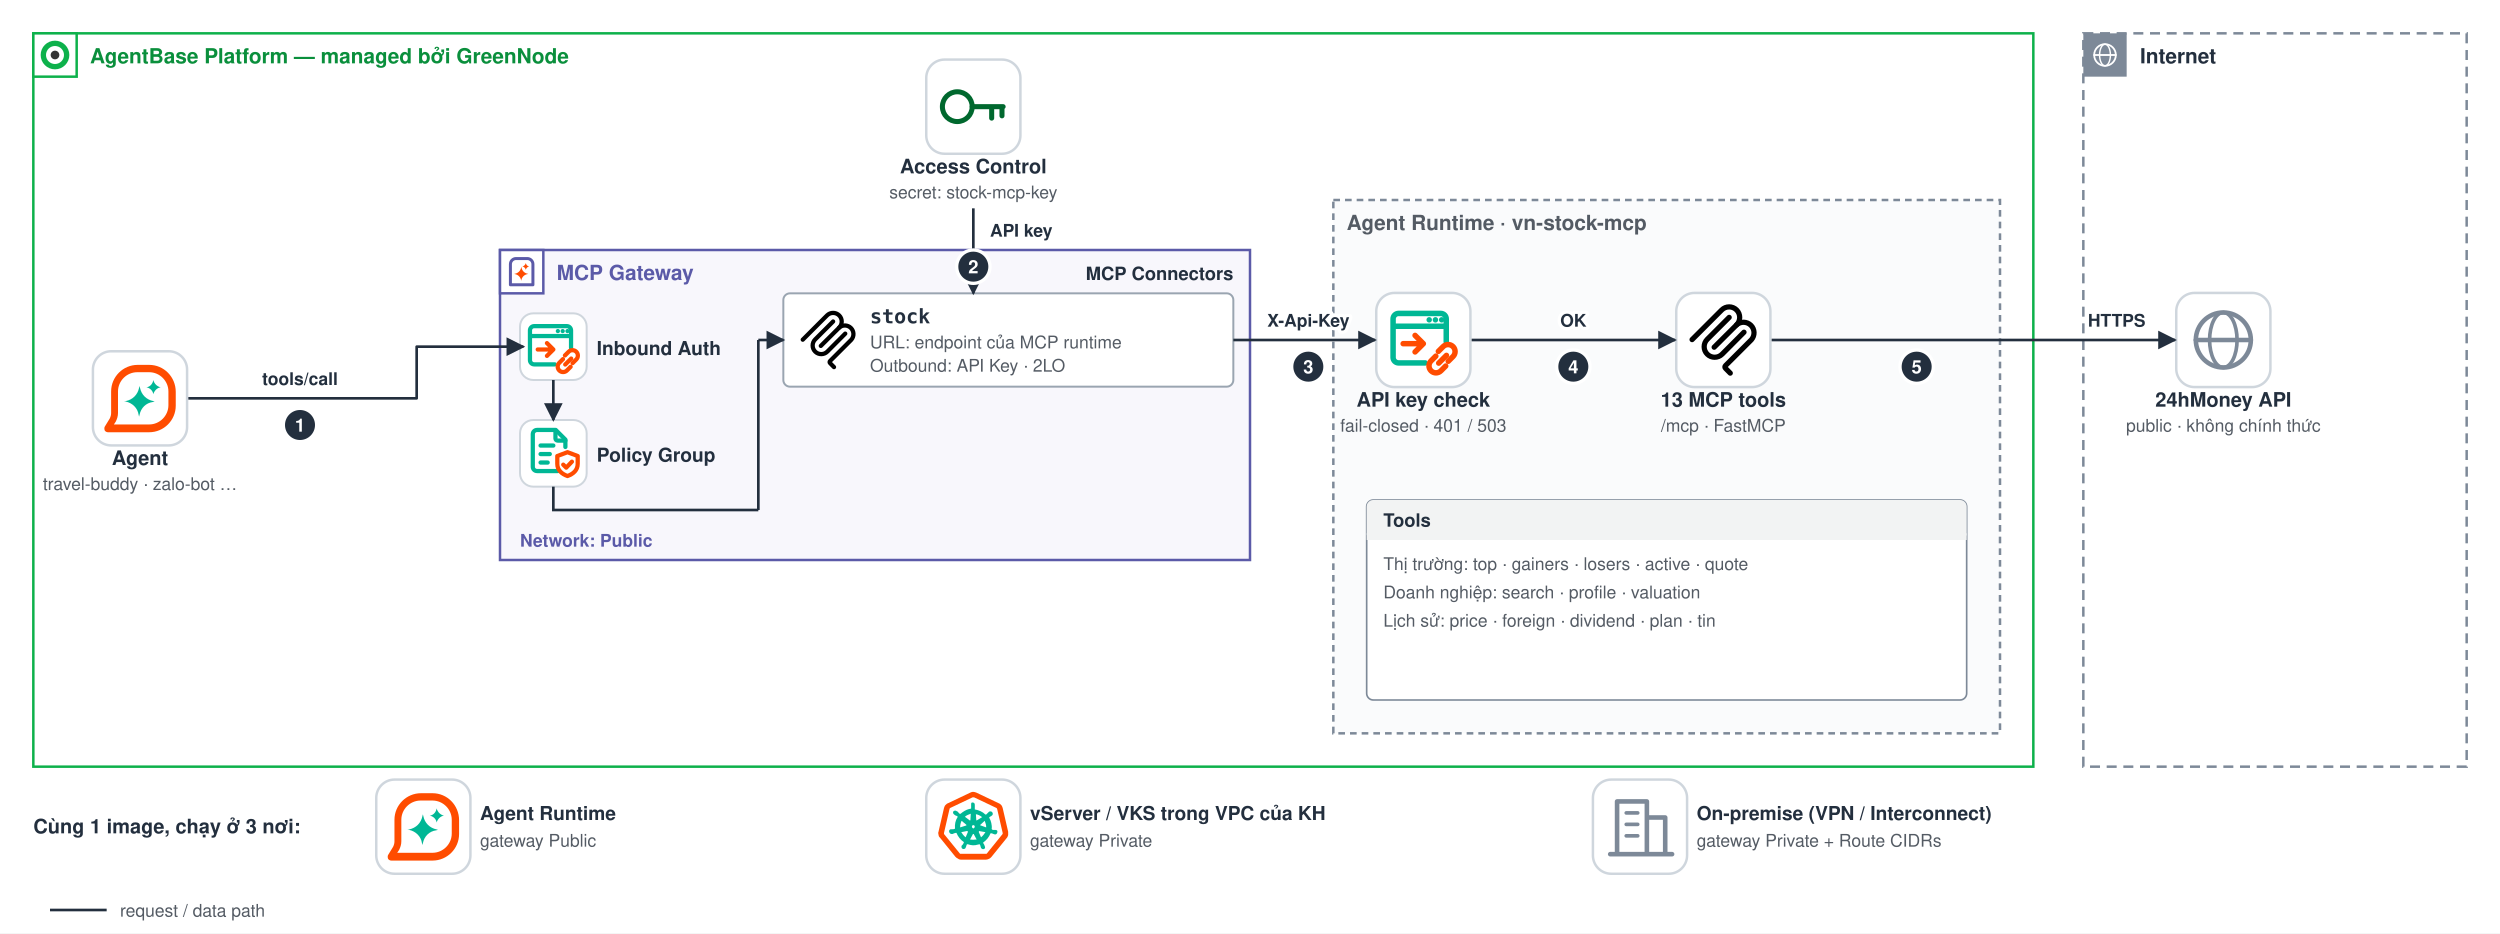
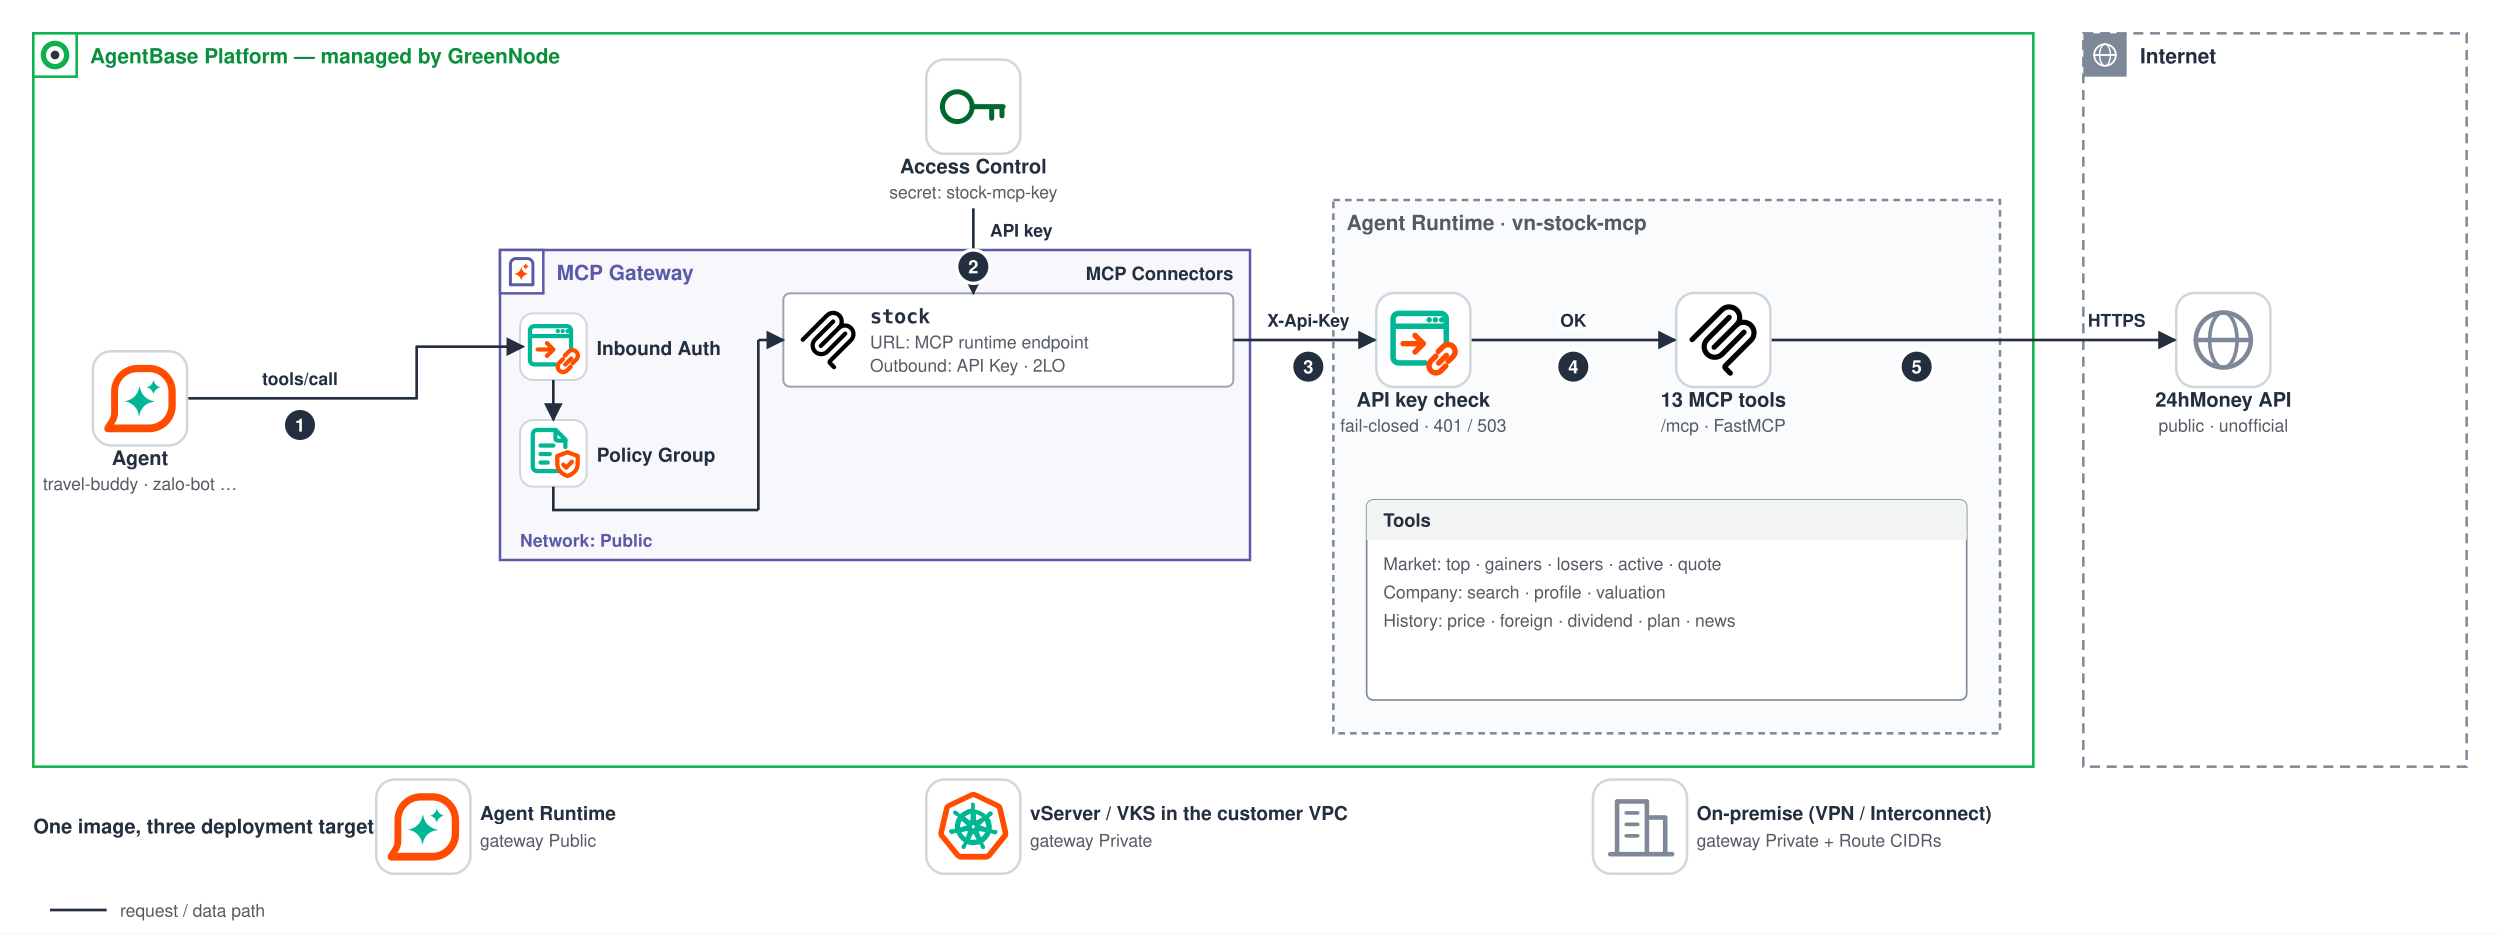
- <svg xmlns="http://www.w3.org/2000/svg" xmlns:xlink="http://www.w3.org/1999/xlink" width="1500" height="560" viewBox="0 0 1500 560" font-family="Helvetica Neue,Helvetica,Arial,sans-serif" role="img" aria-label="Kiến trúc mcp-stock-server: agent gọi tool qua MCP Gateway; connector stock gắn API key từ Access Control; server kiểm tra key rồi gọi API 24hMoney">
+ <svg xmlns="http://www.w3.org/2000/svg" xmlns:xlink="http://www.w3.org/1999/xlink" width="1500" height="560" viewBox="0 0 1500 560" font-family="Helvetica Neue,Helvetica,Arial,sans-serif" role="img" aria-label="mcp-stock-server architecture: agents call tools through the MCP Gateway; the stock connector attaches an API key from Access Control; the server validates the key and calls the 24hMoney API">
  <rect width="1500" height="560" fill="#FFFFFF" />
  <defs>
    <marker id="a-ink" viewBox="0 0 10 10" refX="9" refY="5" markerWidth="7" markerHeight="7" orient="auto-start-reverse">
      <path d="M0 0L10 5L0 10z" fill="#232F3E" />
    </marker>
    <marker id="a-org" viewBox="0 0 10 10" refX="9" refY="5" markerWidth="7" markerHeight="7" orient="auto-start-reverse">
      <path d="M0 0L10 5L0 10z" fill="#FF4C00" />
    </marker>
    <marker id="a-red" viewBox="0 0 10 10" refX="9" refY="5" markerWidth="7" markerHeight="7" orient="auto-start-reverse">
      <path d="M0 0L10 5L0 10z" fill="#DD344C" />
    </marker>
    <symbol id="gn-ai" viewBox="0 0 20 20" fill="none">
      <path fill="#358DD5" d="M16.5,6.3c-0.5-1.2-1.6-2-2.9-2c-0.3-1.7-1.9-3-3.7-3c-1.8,0-3.3,1.3-3.7,3C5,4.1,3.7,5,3.3,6.3C2.1,6.6,1.2,7.7,1.2,9c0,1.5,1.2,2.8,2.8,2.8h12c1.5,0,2.8-1.2,2.8-2.8C18.8,7.7,17.8,6.6,16.5,6.3z M16,10.2H4c-0.7,0-1.2-0.6-1.2-1.2S3.3,7.7,4,7.7c0.3,0,0.7,0.1,0.9,0.4L6,9.2c0.3,0.3,0.8,0.3,1.1,0c0.3-0.3,0.3-0.8,0-1.1L5.9,7c-0.3-0.3-0.7-0.5-1-0.6C5.2,5.8,6,5.6,6.6,5.9c0.2,0.1,0.5,0.1,0.8,0c0.2-0.2,0.4-0.4,0.4-0.7c0-0.1,0-0.1,0-0.2c0-1.2,1-2.2,2.2-2.2s2.2,1,2.2,2.3c0,0.2,0.1,0.4,0.3,0.6c0.2,0.1,0.4,0.2,0.6,0.2c0.7-0.1,1.4,0.1,1.8,0.7c-0.3,0.1-0.6,0.3-0.8,0.5l-0.9,0.9h-0.7c-0.4,0-0.8,0.3-0.8,0.8c0,0.4,0.3,0.8,0.8,0.8h1c0.2,0,0.4-0.1,0.5-0.2l1.1-1.1c0.2-0.2,0.5-0.3,0.8-0.4c0,0,0,0,0,0c0.7,0,1.3,0.6,1.3,1.2S16.7,10.2,16,10.2z" />
      <path fill="#358DD5" d="M11.5,6.5L10.1,8l0.7,0.7V11c0,0.4-0.3,0.8-0.8,0.8S9.2,11.4,9.2,11V9.3L7.5,7.5c-0.3-0.3-0.3-0.8,0-1.1c0.3-0.3,0.8-0.3,1.1,0L9,6.9l1.5-1.5c0.3-0.3,0.8-0.3,1.1,0C11.8,5.8,11.8,6.2,11.5,6.5z" />
      <path fill="#358DD5" d="M10.8,11v3.4c-0.2-0.1-0.5-0.1-0.8-0.1s-0.5,0-0.8,0.1V11c0-0.4,0.3-0.8,0.8-0.8S10.8,10.6,10.8,11z" />
      <path fill="#358DD5" d="M14.5,13.5c-0.5,0.2-0.8,0.6-1.1,1.1l-1-1c-0.1-0.1-0.2-0.3-0.2-0.5v-2c0-0.4,0.3-0.8,0.8-0.8s0.8,0.3,0.8,0.8v1.7L14.5,13.5z" />
      <path fill="#358DD5" d="M7.8,11v2c0,0.2-0.1,0.4-0.2,0.5l-1,1c-0.2-0.5-0.6-0.8-1.1-1.1l0.8-0.8V11c0-0.4,0.3-0.8,0.8-0.8S7.8,10.6,7.8,11z" />
      <path fill="#FF5F4E" d="M10.8,14.4c-0.2-0.1-0.5-0.1-0.8-0.1s-0.5,0-0.8,0.1c-0.9,0.3-1.5,1.1-1.5,2.1c0,1.2,1,2.2,2.2,2.2s2.2-1,2.2-2.2C12.2,15.5,11.6,14.7,10.8,14.4z M10,17.2c-0.4,0-0.8-0.3-0.8-0.8c0-0.4,0.3-0.8,0.8-0.8s0.8,0.3,0.8,0.8C10.8,16.9,10.4,17.2,10,17.2z" />
      <path fill="#FF5F4E" d="M6.5,14.5c-0.2-0.5-0.6-0.8-1.1-1.1c-0.3-0.1-0.6-0.2-1-0.2c-1.2,0-2.2,1-2.2,2.2s1,2.2,2.2,2.2s2.2-1,2.2-2.2C6.8,15.1,6.7,14.8,6.5,14.5z M4.5,16.2c-0.4,0-0.8-0.3-0.8-0.8c0-0.4,0.3-0.8,0.8-0.8s0.8,0.3,0.8,0.8C5.2,15.9,4.9,16.2,4.5,16.2z" />
      <path fill="#FF5F4E" d="M15.5,13.2c-0.3,0-0.7,0.1-1,0.2c-0.5,0.2-0.8,0.6-1.1,1.1c-0.1,0.3-0.2,0.6-0.2,1c0,1.2,1,2.2,2.2,2.2s2.2-1,2.2-2.2S16.7,13.2,15.5,13.2z M15.5,16.2c-0.4,0-0.8-0.3-0.8-0.8c0-0.4,0.3-0.8,0.8-0.8s0.8,0.3,0.8,0.8C16.2,15.9,15.9,16.2,15.5,16.2z" />
    </symbol>
    <symbol id="gn-cr" viewBox="0 0 20 20" fill="none">
      <path fill="#00682E" d="M17.6,4.3L11,1.6c-0.7-0.3-1.3-0.3-2,0L2.4,4.3C1.7,4.6,1.2,5.3,1.2,6v10.6c0,1.2,0.9,2.1,2.1,2.1h13.6c1,0,1.8-0.8,1.8-1.8V6C18.8,5.3,18.3,4.6,17.6,4.3z M14.2,17.2H5.8V16c0-0.1,0.1-0.2,0.2-0.2h8c0.1,0,0.2,0.1,0.2,0.2V17.2z M17.2,16.9c0,0.2-0.1,0.3-0.3,0.3h-1.2V16c0-1-0.8-1.8-1.8-1.8H6c-1,0-1.8,0.8-1.8,1.8v1.2H3.3c-0.3,0-0.6-0.3-0.6-0.6V6c0-0.1,0.1-0.2,0.2-0.3L9.6,3C9.7,2.9,9.9,2.9,10,2.9c0.2,0,0.3,0,0.4,0.1l6.6,2.7c0.1,0.1,0.2,0.2,0.2,0.3V16.9z" />
      <path fill="#FF3D00" d="M13.2,9c0,0.4-0.3,0.8-0.8,0.8h-1.7c-0.4,0-0.8-0.3-0.8-0.8s0.3-0.8,0.8-0.8h1.7C12.9,8.2,13.2,8.6,13.2,9z" />
      <path fill="#00682E" d="M13.2,13c0,0.4-0.3,0.8-0.8,0.8h-1.7c-0.4,0-0.8-0.3-0.8-0.8s0.3-0.8,0.8-0.8h1.7C12.9,12.2,13.2,12.6,13.2,13z" />
      <path fill="#00682E" d="M15.8,8v1.5c0,0.4-0.3,0.8-0.8,0.8s-0.8-0.3-0.8-0.8V8c0-0.1-0.1-0.2-0.2-0.2H6C5.9,7.8,5.8,7.9,5.8,8v1.5c0,0.4-0.3,0.8-0.8,0.8S4.2,9.9,4.2,9.5V8C4.2,7,5,6.2,6,6.2h8C15,6.2,15.8,7,15.8,8z" />
      <path fill="#FF3D00" d="M15.8,12v1.5c0,0.4-0.3,0.8-0.8,0.8s-0.8-0.3-0.8-0.8V12c0-0.1-0.1-0.2-0.2-0.2H6c-0.1,0-0.2,0.1-0.2,0.2v1.5c0,0.4-0.3,0.8-0.8,0.8s-0.8-0.3-0.8-0.8V12c0-1,0.8-1.8,1.8-1.8h8C15,10.2,15.8,11,15.8,12z" />
    </symbol>
    <symbol id="gn-server" viewBox="0 0 20 20" fill="none">
      <line x1="9.75" y1="12.447" x2="9.75" y2="13.977" stroke="#FF4C00" stroke-width="1.5" stroke-linecap="round" />
      <line x1="6.523" y1="16.841" x2="1.962" y2="16.841" stroke="#FF4C00" stroke-width="1.5" stroke-linecap="round" />
      <line x1="17.432" y1="16.841" x2="12.871" y2="16.841" stroke="#FF4C00" stroke-width="1.5" stroke-linecap="round" />
      <mask id="gn-server-path-4-inside-1_14569_691052" fill="white">
        <path fill-rule="evenodd" clip-rule="evenodd" d="M16.061 12.303H9.697H3.03H2.424V12.242C1.041 11.962 0 10.739 0 9.273C0 7.599 1.357 6.242 3.03 6.242C3.477 6.242 3.902 6.339 4.284 6.513C4.617 3.969 6.913 2 9.697 2C11.786 2 13.601 3.109 14.517 4.738C14.991 4.536 15.513 4.424 16.061 4.424C18.236 4.424 20 6.188 20 8.364C20 10.437 18.398 12.137 16.364 12.291V12.303H16.061Z" />
      </mask>
      <path d="M2.424 12.303H0.924V13.803H2.424V12.303ZM2.424 12.242H3.924V11.016L2.723 10.772L2.424 12.242ZM4.284 6.513L3.663 7.878L5.508 8.718L5.771 6.708L4.284 6.513ZM14.517 4.738L13.21 5.473L13.869 6.645L15.105 6.118L14.517 4.738ZM16.364 12.291L16.25 10.796L14.864 10.901V12.291H16.364ZM16.364 12.303V13.803H17.864V12.303H16.364ZM16.061 10.803H9.697V13.803H16.061V10.803ZM9.697 10.803H3.03V13.803H9.697V10.803ZM3.03 10.803H2.424V13.803H3.03V10.803ZM3.924 12.303V12.242H0.924V12.303H3.924ZM2.723 10.772C2.025 10.631 1.5 10.011 1.5 9.273H-1.5C-1.5 11.466 0.057 13.293 2.126 13.712L2.723 10.772ZM1.5 9.273C1.5 8.428 2.185 7.742 3.03 7.742V4.742C0.528 4.742 -1.5 6.771 -1.5 9.273H1.5ZM3.03 7.742C3.259 7.742 3.472 7.792 3.663 7.878L4.905 5.148C4.332 4.887 3.696 4.742 3.03 4.742V7.742ZM5.771 6.708C5.999 4.966 7.61 3.5 9.697 3.5V0.5C6.217 0.5 3.235 2.973 2.797 6.318L5.771 6.708ZM9.697 3.5C11.253 3.5 12.563 4.324 13.21 5.473L15.825 4.003C14.638 1.894 12.319 0.5 9.697 0.5V3.5ZM15.105 6.118C15.397 5.994 15.719 5.924 16.061 5.924V2.924C15.307 2.924 14.585 3.078 13.929 3.358L15.105 6.118ZM16.061 5.924C17.408 5.924 18.5 7.016 18.5 8.364H21.5C21.5 5.36 19.065 2.924 16.061 2.924V5.924ZM18.5 8.364C18.5 9.647 17.508 10.7 16.25 10.796L16.477 13.787C19.288 13.573 21.5 11.228 21.5 8.364H18.5ZM14.864 12.291V12.303H17.864V12.291H14.864ZM16.364 10.803H16.061V13.803H16.364V10.803Z" fill="#00B795" mask="url(#gn-server-path-4-inside-1_14569_691052)" />
      <circle cx="9.697" cy="16.546" r="1.212" fill="#00B795" />
    </symbol>
    <symbol id="gn-vks" viewBox="0 0 20 20" fill="none">
      <path fill="#FF4C00" d="M19.5,11.4L18,4.9c-0.1-0.3-0.2-0.6-0.4-0.8c-0.2-0.2-0.4-0.4-0.7-0.5l-6.1-2.9c-0.3-0.1-0.6-0.2-0.9-0.2H9.9c-0.2,0-0.5,0.1-0.7,0.2L3.1,3.6C2.8,3.7,2.6,3.9,2.4,4.1C2.2,4.3,2.1,4.6,2,4.9l-1.5,6.5c-0.1,0.2-0.1,0.5,0,0.8c0,0.2,0.1,0.5,0.3,0.7l0.1,0.1l4.2,5.2c0.2,0.2,0.4,0.4,0.7,0.5C6,18.9,6.3,19,6.6,19h6.8c0.3,0,0.6-0.1,0.8-0.2c0.3-0.1,0.5-0.3,0.7-0.5l4.2-5.2c0.2-0.2,0.3-0.5,0.4-0.8C19.5,12,19.5,11.7,19.5,11.4zM18,11.9c0,0.1,0,0.1-0.1,0.2l-4.2,5.2c0,0-0.1,0.1-0.1,0.1c-0.1,0-0.1,0-0.2,0H6.6c-0.1,0-0.1,0-0.2,0c0,0-0.1-0.1-0.1-0.1L2,12c0,0,0-0.1,0-0.1c0,0,0-0.1,0-0.2l1.5-6.5c0-0.1,0-0.1,0.1-0.2c0,0,0.1-0.1,0.1-0.1L9.8,2c0,0,0.1,0,0.2,0c0.1,0,0.1,0,0.2,0l6.1,2.9c0,0,0.1,0.1,0.1,0.1c0,0,0.1,0.1,0.1,0.2l1.5,6.5C18,11.8,18,11.9,18,11.9z" />
      <path fill="#00B795" d="M16.1,10.9c-0.2,0-0.3,0-0.3,0h-0.1c-0.2,0-0.4,0-0.6-0.1l-0.1-0.2c0.1-0.5,0-1.1-0.1-1.6c-0.1-0.5-0.3-1-0.6-1.5l0.1-0.1c0.1-0.1,0.3-0.2,0.5-0.3l0.1-0.1c0.4-0.2,0.4-0.7,0.1-1c-0.2-0.2-0.5-0.2-0.8-0.1l-0.1,0.1l-0.2,0.2l-0.1,0.1c-0.2,0.2-0.3,0.3-0.4,0.4h-0.2c-0.8-0.8-1.8-1.2-2.9-1.4V5c0-0.2,0-0.4,0-0.6V4c0-0.4-0.3-0.6-0.6-0.6S9.4,3.5,9.4,3.9V4c0,0.1,0,0.2,0,0.3v0.1c0,0.2,0,0.4,0,0.6L9.3,5.1c-0.2,0-0.3,0.1-0.5,0.1C8,5.4,7.2,5.9,6.5,6.5H6.3C6.2,6.4,6,6.3,5.9,6.1L5.8,6L5.6,5.8L5.5,5.8C5.2,5.5,4.7,5.6,4.5,5.9C4.4,6.2,4.5,6.5,4.8,6.7l0.1,0.1l0.2,0.1L5.2,7C5.4,7,5.6,7.1,5.7,7.2v0.2c-0.6,0.9-0.8,2-0.7,3.1l-0.1,0.1c-0.2,0.1-0.4,0.1-0.6,0.1H4.2c-0.1,0-0.2,0-0.3,0l-0.1,0c-0.3,0.1-0.5,0.4-0.4,0.7C3.5,11.8,3.8,12,4.1,12h0.1l0.1,0c0.1,0,0.2-0.1,0.2-0.1l0.1,0c0.2-0.1,0.4-0.2,0.6-0.2h0.2c0.4,1,1.1,1.9,2,2.5v0.2c-0.1,0.2-0.2,0.3-0.3,0.5L7,15l-0.2,0.2c-0.1,0.3,0,0.7,0.2,0.8c0.3,0.2,0.7,0.1,0.9-0.2V15.7l0.1-0.2l0.1-0.3c0-0.2,0.1-0.3,0.2-0.4h0.2c0.9,0.3,1.8,0.4,2.7,0.1c0.2,0,0.3-0.1,0.5-0.1l0.1,0.1c0.1,0.1,0.1,0.3,0.2,0.6l0.1,0.3c0.2,0.3,0.5,0.4,0.8,0.3c0.3-0.1,0.4-0.5,0.2-0.8l-0.1-0.3c-0.1-0.2-0.2-0.4-0.3-0.5v-0.2c0.9-0.6,1.6-1.5,2-2.5h0.2c0.2,0,0.3,0.1,0.6,0.2l0.3,0.1c0.3,0.1,0.6-0.1,0.7-0.4C16.7,11.2,16.5,10.9,16.1,10.9zM9.8,9.6h0.4l0.2,0.3l-0.1,0.4L10,10.5l-0.3-0.2L9.6,9.9L9.8,9.6zM6.4,10.2c0-0.6,0.1-1.2,0.4-1.8l1.2,1v0l0.1,0.1c0,0,0,0.1,0,0.2c0,0,0,0-0.1,0L6.4,10.2zM8.5,11.4l0,0.1h0l-0.6,1.4c-0.5-0.4-0.9-0.9-1.2-1.4l1.5-0.3v0l0.1,0C8.5,11.2,8.5,11.2,8.5,11.4zM8.9,8.2L7.7,7.3c0.4-0.4,1-0.6,1.5-0.8h0.1L9.2,8.2c0,0.1-0.1,0.1-0.2,0.1L8.9,8.2zM10.8,13.5c-0.6,0.1-1.2,0.1-1.7,0L9.9,12H10l0.1,0l0.8,1.5H10.8zM11.1,8.2L11.1,8.2c-0.2,0.1-0.2,0.1-0.3,0.1v-0.2l-0.1-1.5c0.6,0.1,1.2,0.4,1.7,0.8L11.1,8.2zM12.1,12.9l-0.6-1.4v-0.1c0-0.1,0-0.1,0.1-0.2l1.7,0.3C13,12,12.6,12.5,12.1,12.9zM12.1,9.7L12,9.7c-0.1,0-0.1-0.1-0.1-0.1v-0.1l1.2-1.1c0.1,0.3,0.2,0.6,0.3,0.9c0.1,0.3,0.1,0.6,0.1,0.9L12.1,9.7z" />
    </symbol>
    <symbol id="gn-vdb" viewBox="0 0 20 20" fill="none">
      <path fill="#FF4C00" d="M10,13.8c-0.4,0-0.8-0.3-0.8-0.8v-0.8H5c-0.4,0-0.8-0.3-0.8-0.8s0.3-0.8,0.8-0.8h10c0.4,0,0.8,0.3,0.8,0.8s-0.3,0.8-0.8,0.8h-4.2V13C10.8,13.4,10.4,13.8,10,13.8z" />
      <path fill="#00B795" d="M11.6,14.8H8.4c-0.9,0-1.6,0.7-1.6,1.6v1.7c0,0.9,0.7,1.6,1.6,1.6h3.2c0.9,0,1.6-0.7,1.6-1.6v-1.7C13.2,15.5,12.5,14.8,11.6,14.8z M11.8,18.1c0,0.1-0.1,0.1-0.1,0.1H8.4c-0.1,0-0.1-0.1-0.1-0.1v-1.7c0-0.1,0.1-0.1,0.1-0.1h3.2c0.1,0,0.1,0.1,0.1,0.1V18.1z" />
      <path fill="#00B795" d="M5,0.2C2.3,0.2,0.2,1.4,0.2,3v4c0,1.6,2,2.8,4.8,2.8S9.8,8.6,9.8,7V3C9.8,1.4,7.7,0.2,5,0.2z M5,8.2C3.1,8.2,1.8,7.5,1.8,7c0.8,0.5,2,0.7,3.2,0.7S7.4,7.5,8.2,7C8.2,7.5,6.9,8.2,5,8.2z M5,6.2C3.1,6.2,1.8,5.5,1.8,5c0.8,0.5,2,0.7,3.2,0.7S7.4,5.5,8.2,5C8.2,5.5,6.9,6.2,5,6.2z M5,4.2C3,4.2,1.8,3.5,1.8,3S3,1.8,5,1.8S8.2,2.5,8.2,3S7,4.2,5,4.2z" />
      <path fill="#00B795" d="M15,0.2c-2.7,0-4.8,1.2-4.8,2.8v4c0,1.6,2,2.8,4.8,2.8s4.8-1.2,4.8-2.8V3C19.8,1.4,17.7,0.2,15,0.2z M15,8.2c-1.9,0-3.2-0.7-3.2-1.2c0.8,0.5,2,0.7,3.2,0.7s2.4-0.3,3.2-0.7C18.2,7.5,16.9,8.2,15,8.2z M15,6.2c-1.9,0-3.2-0.7-3.2-1.2c0.8,0.5,2,0.7,3.2,0.7s2.4-0.3,3.2-0.7C18.2,5.5,16.9,6.2,15,6.2z M15,4.2c-2,0-3.2-0.8-3.2-1.2S13,1.8,15,1.8s3.2,0.8,3.2,1.2S17,4.2,15,4.2z" />
    </symbol>
    <symbol id="gn-vnet" viewBox="0 0 20 20" fill="none">
      <path fill="#FF4C00" d="M17.5,7.7l-2.2,2.2c-0.2,0.2-0.5,0.2-0.7,0l-2.2-2.2c-0.3-0.3-0.1-0.8,0.4-0.8h1.4V6c0-0.1-0.1-0.2-0.2-0.2H9.4c0-0.2,0.1-0.5,0.1-0.8s0-0.5-0.1-0.8H14c1,0,1.8,0.8,1.8,1.8v0.9h1.4C17.6,6.9,17.8,7.4,17.5,7.7z" />
      <path fill="#00B795" d="M9.4,4.2C9.1,2.1,7.2,0.5,5,0.5c-2.5,0-4.5,2-4.5,4.5s2,4.5,4.5,4.5c2.2,0,4.1-1.6,4.4-3.8c0-0.2,0.1-0.5,0.1-0.8S9.5,4.5,9.4,4.2z M5,8C3.3,8,2,6.7,2,5s1.3-3,3-3s3,1.3,3,3S6.7,8,5,8z" />
      <path fill="#FF4C00" fill-rule="evenodd" clip-rule="evenodd" d="M10.5,15c0,0.3,0,0.5,0.1,0.8H6c-1,0-1.8-0.8-1.8-1.8v-0.9H2.8c-0.4,0-0.7-0.5-0.4-0.9l2.2-2.2c0.2-0.2,0.5-0.2,0.7,0l2.2,2.2c0.3,0.3,0.1,0.9-0.4,0.9H5.8V14c0,0.1,0.1,0.2,0.2,0.2h4.6C10.5,14.5,10.5,14.7,10.5,15z" />
      <path fill="#00B795" d="M15,10.5c-2.2,0-4.1,1.6-4.4,3.8c0,0.2-0.1,0.5-0.1,0.8s0,0.5,0.1,0.8c0.3,2.1,2.2,3.8,4.4,3.8c2.5,0,4.5-2,4.5-4.5S17.5,10.5,15,10.5z M15,18c-1.7,0-3-1.3-3-3s1.3-3,3-3s3,1.3,3,3S16.7,18,15,18z" />
    </symbol>
    <symbol id="mcp" viewBox="60 20 1800 1800" fill="none">
      <g stroke="#000000" stroke-width="128" stroke-linecap="round" stroke-linejoin="round">
        <path d="M193 910L920 183A258 258 0 0 1 1286 548L735 1097" />
        <path d="M1103 365L565 903A258 258 0 0 0 930 1268L1467 729" />
        <path d="M1286 548A258 258 0 0 1 1650 912L1015 1547Q980 1582 1015 1617L1130 1733" />
      </g>
    </symbol>
    <symbol id="agent-runtime" viewBox="0 0 16 16" fill="none">
      <path fill="#FF4C00" d="M10,0.7H7.5c-3.2,0-5.8,2.6-5.8,5.8v4.7c0,0.4-0.1,0.8-0.3,1.2l-1.1,1.8c-0.1,0.2-0.1,0.5,0,0.8c0.1,0.2,0.4,0.4,0.7,0.4h9c3.2,0,5.8-2.6,5.8-5.8v-3C15.8,3.3,13.2,0.7,10,0.7z M14.2,9.5c0,2.3-1.9,4.2-4.2,4.2H2.3l0.4-0.6c0.3-0.6,0.5-1.2,0.5-1.9V6.5c0-2.3,1.9-4.2,4.2-4.2H10c2.3,0,4.2,1.9,4.2,4.2V9.5z" />
      <path fill="#00B795" d="M11.2,8.7l-0.4,0.1C9.3,9,8.2,10.1,7.9,11.6L7.8,12l-0.1-0.4C7.5,10.1,6.3,9,4.9,8.7L4.5,8.7l0.4-0.1c1.5-0.3,2.6-1.4,2.9-2.9l0.1-0.4l0.1,0.4c0.3,1.5,1.4,2.6,2.9,2.9L11.2,8.7z" />
      <path fill="#00B795" d="M12.5,5.6c-0.8,0.1-1.4,0.8-1.6,1.5c-0.1-0.8-0.8-1.4-1.5-1.5c0.8-0.1,1.4-0.8,1.5-1.6C11.1,4.8,11.7,5.4,12.5,5.6z" />
    </symbol>
    <symbol id="policy" viewBox="0 0 20 20" fill="none">
      <path d="M11.5 16.25H4.25c-0.83 0-1.5-0.67-1.5-1.5V3.25c0-0.83 0.67-1.5 1.5-1.5h6.6l3.4 3.4v2.6" stroke="#00B795" stroke-width="1.5" stroke-linecap="round" stroke-linejoin="round" />
      <path d="M10.75 1.9v2.85c0 0.41 0.34 0.75 0.75 0.75h2.75" stroke="#00B795" stroke-width="1.5" stroke-linecap="round" stroke-linejoin="round" />
      <path d="M5.5 7.25h4.5M5.5 10.25h3.25M5.5 13.25h2.5" stroke="#00B795" stroke-width="1.5" stroke-linecap="round" />
      <path d="M15 9.6l3.6 1.35v2.75c0 2.25-1.6 3.6-3.6 4.3c-2-0.7-3.6-2.05-3.6-4.3v-2.75z" fill="#FFFFFF" stroke="#FF4C00" stroke-width="1.5" stroke-linejoin="round" />
      <path d="M13.5 14l1.05 1.05l2-2.1" stroke="#FF4C00" stroke-width="1.5" stroke-linecap="round" stroke-linejoin="round" />
    </symbol>
    <symbol id="mcp-gateway" viewBox="0 0 16 16" fill="none">
      <path fill="#5B5AA8" d="M11,0.2H5C2.9,0.2,1.2,1.9,1.2,4v11c0,0.4,0.3,0.8,0.8,0.8h12c0.4,0,0.8-0.3,0.8-0.8V4C14.8,1.9,13.1,0.2,11,0.2z M13.2,14.2H2.8V4c0-1.2,1-2.2,2.2-2.2h6c1.2,0,2.2,1,2.2,2.2V14.2z" />
      <path fill="#FF4C00" d="M11.5,9.2l-0.4,0.1c-1.7,0.3-3,1.6-3.3,3.3L7.8,13l-0.1-0.4c-0.3-1.7-1.6-3-3.3-3.3L4,9.2l0.4-0.1c1.7-0.3,3-1.6,3.3-3.3l0.1-0.4l0.1,0.4c0.3,1.7,1.6,3,3.3,3.3L11.5,9.2z" />
      <path fill="#FF4C00" d="M12,5.2c-0.9,0.2-1.6,0.9-1.8,1.8c-0.2-0.9-0.9-1.6-1.8-1.8c0.9-0.2,1.6-0.9,1.8-1.8C10.4,4.4,11.1,5.1,12,5.2z" />
    </symbol>
    <symbol id="inbound-auth" viewBox="0 0 20 20" fill="none">
      <path d="M16.25 10.5V4.25c0-0.83-0.67-1.5-1.5-1.5H3.25c-0.83 0-1.5 0.67-1.5 1.5v10.5c0 0.83 0.67 1.5 1.5 1.5h7.25" stroke="#00B795" stroke-width="1.5" stroke-linecap="round" stroke-linejoin="round" />
      <path d="M1.75 6.25h14.5" stroke="#00B795" stroke-width="1.5" />
      <circle cx="11.6" cy="4.5" r="0.75" fill="#00B795" />
      <circle cx="13.3" cy="4.5" r="0.75" fill="#00B795" />
      <circle cx="15" cy="4.5" r="0.75" fill="#00B795" />
      <path d="M4.5 11h5.25M7.75 8.75L10 11l-2.25 2.25" stroke="#FF4C00" stroke-width="1.5" stroke-linecap="round" stroke-linejoin="round" />
      <g stroke="#FF4C00" stroke-width="1.5" stroke-linecap="round">
        <path d="M14.1 13.1l1.3-1.3a1.9 1.9 0 0 1 2.7 2.7l-1.3 1.3" />
        <path d="M16.1 17.1l-1.3 1.3a1.9 1.9 0 0 1 -2.7-2.7l1.3-1.3" />
        <path d="M14.2 16.3l2.1-2.1" />
      </g>
    </symbol>
  </defs>
  <rect x="20" y="20" width="1200" height="440" fill="none" stroke="#0DB14B" stroke-width="1.5" />
  <rect x="20" y="20" width="26" height="26" fill="#FFFFFF" stroke="#0DB14B" stroke-width="1.5" />
  <circle cx="33" cy="33" r="7" fill="none" stroke="#0DB14B" stroke-width="3.2" />
  <circle cx="33" cy="33" r="2.6" fill="#333333" />
-   <text x="54" y="38" font-size="12.5" font-weight="700" fill="#0A8F3C" text-anchor="start">AgentBase Platform — managed bởi GreenNode</text>
+   <text x="54" y="38" font-size="12.5" font-weight="700" fill="#0A8F3C" text-anchor="start">AgentBase Platform — managed by GreenNode</text>
  <rect x="55.75" y="210.75" width="56.5" height="56.5" rx="11" fill="#FFFFFF" stroke="#CFD6DD" stroke-width="1.5" />
  <use href="#agent-runtime" xlink:href="#agent-runtime" x="62" y="217" width="44" height="44" />
  <text x="84" y="279" font-size="12" font-weight="700" fill="#232F3E" text-anchor="middle">Agent</text>
  <text x="84" y="294" font-size="10.5" font-weight="400" fill="#545B64" text-anchor="middle">travel-buddy · zalo-bot …</text>
  <rect x="555.75" y="35.75" width="56.5" height="56.5" rx="11" fill="#FFFFFF" stroke="#CFD6DD" stroke-width="1.5" />
  <g transform="translate(584 64) scale(1.375) translate(-584 -64)">
    <circle cx="577" cy="64" r="6.5" fill="none" stroke="#00682E" stroke-width="2.2" />
    <path d="M583.5 64H597M592 64v5M596.5 64v4" fill="none" stroke="#00682E" stroke-width="2.2" stroke-linecap="round" stroke-linejoin="round" />
  </g>
  <text x="584" y="104" font-size="12" font-weight="700" fill="#232F3E" text-anchor="middle">Access Control</text>
  <text x="584" y="119" font-size="10.5" font-weight="400" fill="#545B64" text-anchor="middle">secret: stock-mcp-key</text>
  <rect x="300" y="150" width="450" height="186" fill="#F8F7FC" stroke="#5B5AA8" stroke-width="1.5" />
  <rect x="300" y="150" width="26" height="26" fill="#FFFFFF" stroke="#5B5AA8" stroke-width="1.5" />
  <use href="#mcp-gateway" xlink:href="#mcp-gateway" x="304" y="154" width="18" height="18" />
  <text x="334" y="168" font-size="12.5" font-weight="700" fill="#5B5AA8" text-anchor="start">MCP Gateway</text>
  <text x="740" y="168" font-size="11" font-weight="700" fill="#232F3E" text-anchor="end">MCP Connectors</text>
  <rect x="312" y="188" width="40" height="40" rx="8" fill="#FFFFFF" stroke="#CFD6DD" stroke-width="1.2" />
  <use href="#inbound-auth" xlink:href="#inbound-auth" x="315" y="191" width="34" height="34" />
  <text x="358" y="213" font-size="11.5" font-weight="700" fill="#232F3E" text-anchor="start">Inbound Auth</text>
  <rect x="312" y="252" width="40" height="40" rx="8" fill="#FFFFFF" stroke="#CFD6DD" stroke-width="1.2" />
  <use href="#policy" xlink:href="#policy" x="315" y="255" width="34" height="34" />
  <text x="358" y="277" font-size="11.5" font-weight="700" fill="#232F3E" text-anchor="start">Policy Group</text>
  <polyline points="332,228 332,252" fill="none" stroke="#232F3E" stroke-width="1.6" stroke-linejoin="round" marker-end="url(#a-ink)" />
  <text x="312" y="328" font-size="10.5" font-weight="600" fill="#5B5AA8" text-anchor="start">Network: Public</text>
  <rect x="470" y="176" width="270" height="56" rx="4" fill="#FFFFFF" stroke="#9AA5B1" stroke-width="1.2" />
  <use href="#mcp" xlink:href="#mcp" x="479" y="186" width="36" height="36" />
  <text x="522" y="194" font-size="12" font-weight="700" fill="#232F3E" font-family="Menlo,Consolas,monospace">stock</text>
-   <text x="522" y="209" font-size="10.5" font-weight="400" fill="#545B64" text-anchor="start">URL: endpoint của MCP runtime</text>
+   <text x="522" y="209" font-size="10.5" font-weight="400" fill="#545B64" text-anchor="start">URL: MCP runtime endpoint</text>
  <text x="522" y="223" font-size="10.5" font-weight="400" fill="#545B64" text-anchor="start">Outbound: API Key · 2LO</text>
  <polyline points="332,292 332,306 455,306" fill="none" stroke="#232F3E" stroke-width="1.6" />
  <polyline points="455,204 455,306" fill="none" stroke="#232F3E" stroke-width="1.6" />
  <polyline points="455,204 470,204" fill="none" stroke="#232F3E" stroke-width="1.6" stroke-linejoin="round" marker-end="url(#a-ink)" />
  <rect x="800" y="120" width="400" height="320" fill="#FAFBFC" stroke="#7D8998" stroke-width="1.5" stroke-dasharray="4 3" />
  <text x="808" y="138" font-size="12.5" font-weight="700" fill="#545B64" text-anchor="start">Agent Runtime · vn-stock-mcp</text>
  <rect x="825.75" y="175.75" width="56.5" height="56.5" rx="11" fill="#FFFFFF" stroke="#CFD6DD" stroke-width="1.5" />
  <use href="#inbound-auth" xlink:href="#inbound-auth" x="832" y="182" width="44" height="44" />
  <text x="854" y="244" font-size="12" font-weight="700" fill="#232F3E" text-anchor="middle">API key check</text>
  <text x="854" y="259" font-size="10.5" font-weight="400" fill="#545B64" text-anchor="middle">fail-closed · 401 / 503</text>
  <rect x="1005.75" y="175.75" width="56.5" height="56.5" rx="11" fill="#FFFFFF" stroke="#CFD6DD" stroke-width="1.5" />
  <use href="#mcp" xlink:href="#mcp" x="1012" y="182" width="44" height="44" />
  <text x="1034" y="244" font-size="12" font-weight="700" fill="#232F3E" text-anchor="middle">13 MCP tools</text>
  <text x="1034" y="259" font-size="10.5" font-weight="400" fill="#545B64" text-anchor="middle">/mcp · FastMCP</text>
  <rect x="820" y="300" width="360" height="120" rx="4" fill="#FFFFFF" stroke="#7D8998" stroke-width="1" />
  <rect x="820" y="300" width="360" height="24" rx="4" fill="#F2F3F3" />
  <rect x="820" y="320" width="360" height="4" fill="#F2F3F3" />
  <text x="830" y="316" font-size="11" font-weight="700" fill="#232F3E" text-anchor="start">Tools</text>
-   <text x="830" y="342" font-size="10.5" font-weight="400" fill="#545B64" text-anchor="start">Thị trường: top · gainers · losers · active · quote</text>
-   <text x="830" y="359" font-size="10.5" font-weight="400" fill="#545B64" text-anchor="start">Doanh nghiệp: search · profile · valuation</text>
-   <text x="830" y="376" font-size="10.5" font-weight="400" fill="#545B64" text-anchor="start">Lịch sử: price · foreign · dividend · plan · tin</text>
+   <text x="830" y="342" font-size="10.5" font-weight="400" fill="#545B64" text-anchor="start">Market: top · gainers · losers · active · quote</text>
+   <text x="830" y="359" font-size="10.5" font-weight="400" fill="#545B64" text-anchor="start">Company: search · profile · valuation</text>
+   <text x="830" y="376" font-size="10.5" font-weight="400" fill="#545B64" text-anchor="start">History: price · foreign · dividend · plan · news</text>
  <rect x="1250" y="20" width="230" height="440" fill="none" stroke="#7D8998" stroke-width="1.5" stroke-dasharray="6 4" />
  <rect x="1250" y="20" width="26" height="26" fill="#7D8998" />
  <g transform="translate(1250 20) scale(0.5417)">
    <circle cx="24" cy="24" r="12" fill="none" stroke="#FFFFFF" stroke-width="2" />
    <path d="M12 24h24" fill="none" stroke="#FFFFFF" stroke-width="2" stroke-linecap="round" stroke-linejoin="round" />
    <path d="M24 12a6 12 0 0 0 0 24a6 12 0 0 0 0 -24" fill="none" stroke="#FFFFFF" stroke-width="1.6" stroke-linecap="round" stroke-linejoin="round" />
  </g>
  <text x="1284" y="38" font-size="12.5" font-weight="700" fill="#232F3E" text-anchor="start">Internet</text>
  <rect x="1305.75" y="175.75" width="56.5" height="56.5" rx="11" fill="#FFFFFF" stroke="#CFD6DD" stroke-width="1.5" />
  <g transform="translate(1334 204) scale(1.375) translate(-1334 -204)">
    <circle cx="1334" cy="204" r="12" fill="none" stroke="#7D8998" stroke-width="2" />
    <path d="M1322 204h24" fill="none" stroke="#7D8998" stroke-width="2" stroke-linecap="round" stroke-linejoin="round" />
    <path d="M1334 192a6 12 0 0 0 0 24a6 12 0 0 0 0 -24" fill="none" stroke="#7D8998" stroke-width="1.6" stroke-linecap="round" stroke-linejoin="round" />
  </g>
  <text x="1334" y="244" font-size="12" font-weight="700" fill="#232F3E" text-anchor="middle">24hMoney API</text>
-   <text x="1334" y="259" font-size="10.5" font-weight="400" fill="#545B64" text-anchor="middle">public · không chính thức</text>
+   <text x="1334" y="259" font-size="10.5" font-weight="400" fill="#545B64" text-anchor="middle">public · unofficial</text>
  <polyline points="113,239 250,239 250,208 314,208" fill="none" stroke="#232F3E" stroke-width="1.6" stroke-linejoin="round" marker-end="url(#a-ink)" />
  <text x="180" y="231" font-size="10.5" font-weight="600" fill="#232F3E" text-anchor="middle" style="paint-order:stroke;stroke:#FFFFFF;stroke-width:4px;stroke-linejoin:round">tools/call</text>
  <polyline points="584,125 584,176" fill="none" stroke="#232F3E" stroke-width="1.6" stroke-linejoin="round" marker-end="url(#a-ink)" />
  <text x="594" y="142" font-size="10.5" font-weight="600" fill="#232F3E" text-anchor="start" style="paint-order:stroke;stroke:#FFFFFF;stroke-width:4px;stroke-linejoin:round">API key</text>
  <polyline points="740,204 825,204" fill="none" stroke="#232F3E" stroke-width="1.6" stroke-linejoin="round" marker-end="url(#a-ink)" />
  <text x="785" y="196" font-size="10.5" font-weight="600" fill="#232F3E" text-anchor="middle" style="paint-order:stroke;stroke:#FFFFFF;stroke-width:4px;stroke-linejoin:round">X-Api-Key</text>
  <polyline points="883,204 1005,204" fill="none" stroke="#232F3E" stroke-width="1.6" stroke-linejoin="round" marker-end="url(#a-ink)" />
  <text x="944" y="196" font-size="10.5" font-weight="600" fill="#232F3E" text-anchor="middle" style="paint-order:stroke;stroke:#FFFFFF;stroke-width:4px;stroke-linejoin:round">OK</text>
  <polyline points="1063,204 1305,204" fill="none" stroke="#232F3E" stroke-width="1.6" stroke-linejoin="round" marker-end="url(#a-ink)" />
  <text x="1270" y="196" font-size="10.5" font-weight="600" fill="#232F3E" text-anchor="middle" style="paint-order:stroke;stroke:#FFFFFF;stroke-width:4px;stroke-linejoin:round">HTTPS</text>
  <circle cx="180" cy="255" r="10" fill="#232F3E" stroke="#FFFFFF" stroke-width="2" />
  <text x="180" y="259" font-size="11" font-weight="700" fill="#FFFFFF" text-anchor="middle">1</text>
  <circle cx="584" cy="160" r="10" fill="#232F3E" stroke="#FFFFFF" stroke-width="2" />
  <text x="584" y="164" font-size="11" font-weight="700" fill="#FFFFFF" text-anchor="middle">2</text>
  <circle cx="785" cy="220" r="10" fill="#232F3E" stroke="#FFFFFF" stroke-width="2" />
  <text x="785" y="224" font-size="11" font-weight="700" fill="#FFFFFF" text-anchor="middle">3</text>
  <circle cx="944" cy="220" r="10" fill="#232F3E" stroke="#FFFFFF" stroke-width="2" />
  <text x="944" y="224" font-size="11" font-weight="700" fill="#FFFFFF" text-anchor="middle">4</text>
  <circle cx="1150" cy="220" r="10" fill="#232F3E" stroke="#FFFFFF" stroke-width="2" />
  <text x="1150" y="224" font-size="11" font-weight="700" fill="#FFFFFF" text-anchor="middle">5</text>
-   <text x="20" y="500" font-size="12" font-weight="700" fill="#232F3E" text-anchor="start">Cùng 1 image, chạy ở 3 nơi:</text>
+   <text x="20" y="500" font-size="12" font-weight="700" fill="#232F3E" text-anchor="start">One image, three deployment targets:</text>
  <rect x="225.75" y="467.75" width="56.5" height="56.5" rx="11" fill="#FFFFFF" stroke="#CFD6DD" stroke-width="1.5" />
  <use href="#agent-runtime" xlink:href="#agent-runtime" x="232" y="474" width="44" height="44" />
  <text x="288" y="492" font-size="11.5" font-weight="700" fill="#232F3E" text-anchor="start">Agent Runtime</text>
  <text x="288" y="508" font-size="10.5" font-weight="400" fill="#545B64" text-anchor="start">gateway Public</text>
  <rect x="555.75" y="467.75" width="56.5" height="56.5" rx="11" fill="#FFFFFF" stroke="#CFD6DD" stroke-width="1.5" />
  <use href="#gn-vks" xlink:href="#gn-vks" x="562" y="474" width="44" height="44" />
-   <text x="618" y="492" font-size="11.5" font-weight="700" fill="#232F3E" text-anchor="start">vServer / VKS trong VPC của KH</text>
+   <text x="618" y="492" font-size="11.5" font-weight="700" fill="#232F3E" text-anchor="start">vServer / VKS in the customer VPC</text>
  <text x="618" y="508" font-size="10.5" font-weight="400" fill="#545B64" text-anchor="start">gateway Private</text>
  <rect x="955.75" y="467.75" width="56.5" height="56.5" rx="11" fill="#FFFFFF" stroke="#CFD6DD" stroke-width="1.5" />
  <g transform="translate(984 496) scale(1.375) translate(-984 -496)">
    <path d="M974 508V485h13v23M987 492h8v16M971 508h27" fill="none" stroke="#7D8998" stroke-width="2" stroke-linecap="round" stroke-linejoin="round" />
    <path d="M978 490h5M978 495h5M978 500h5" fill="none" stroke="#7D8998" stroke-width="1.6" stroke-linecap="round" stroke-linejoin="round" />
  </g>
  <text x="1018" y="492" font-size="11.5" font-weight="700" fill="#232F3E" text-anchor="start">On-premise (VPN / Interconnect)</text>
  <text x="1018" y="508" font-size="10.5" font-weight="400" fill="#545B64" text-anchor="start">gateway Private + Route CIDRs</text>
  <line x1="30" y1="546" x2="64" y2="546" stroke="#232F3E" stroke-width="1.6" />
  <text x="72" y="550" font-size="10.5" font-weight="400" fill="#545B64" text-anchor="start">request / data path</text>
</svg>
